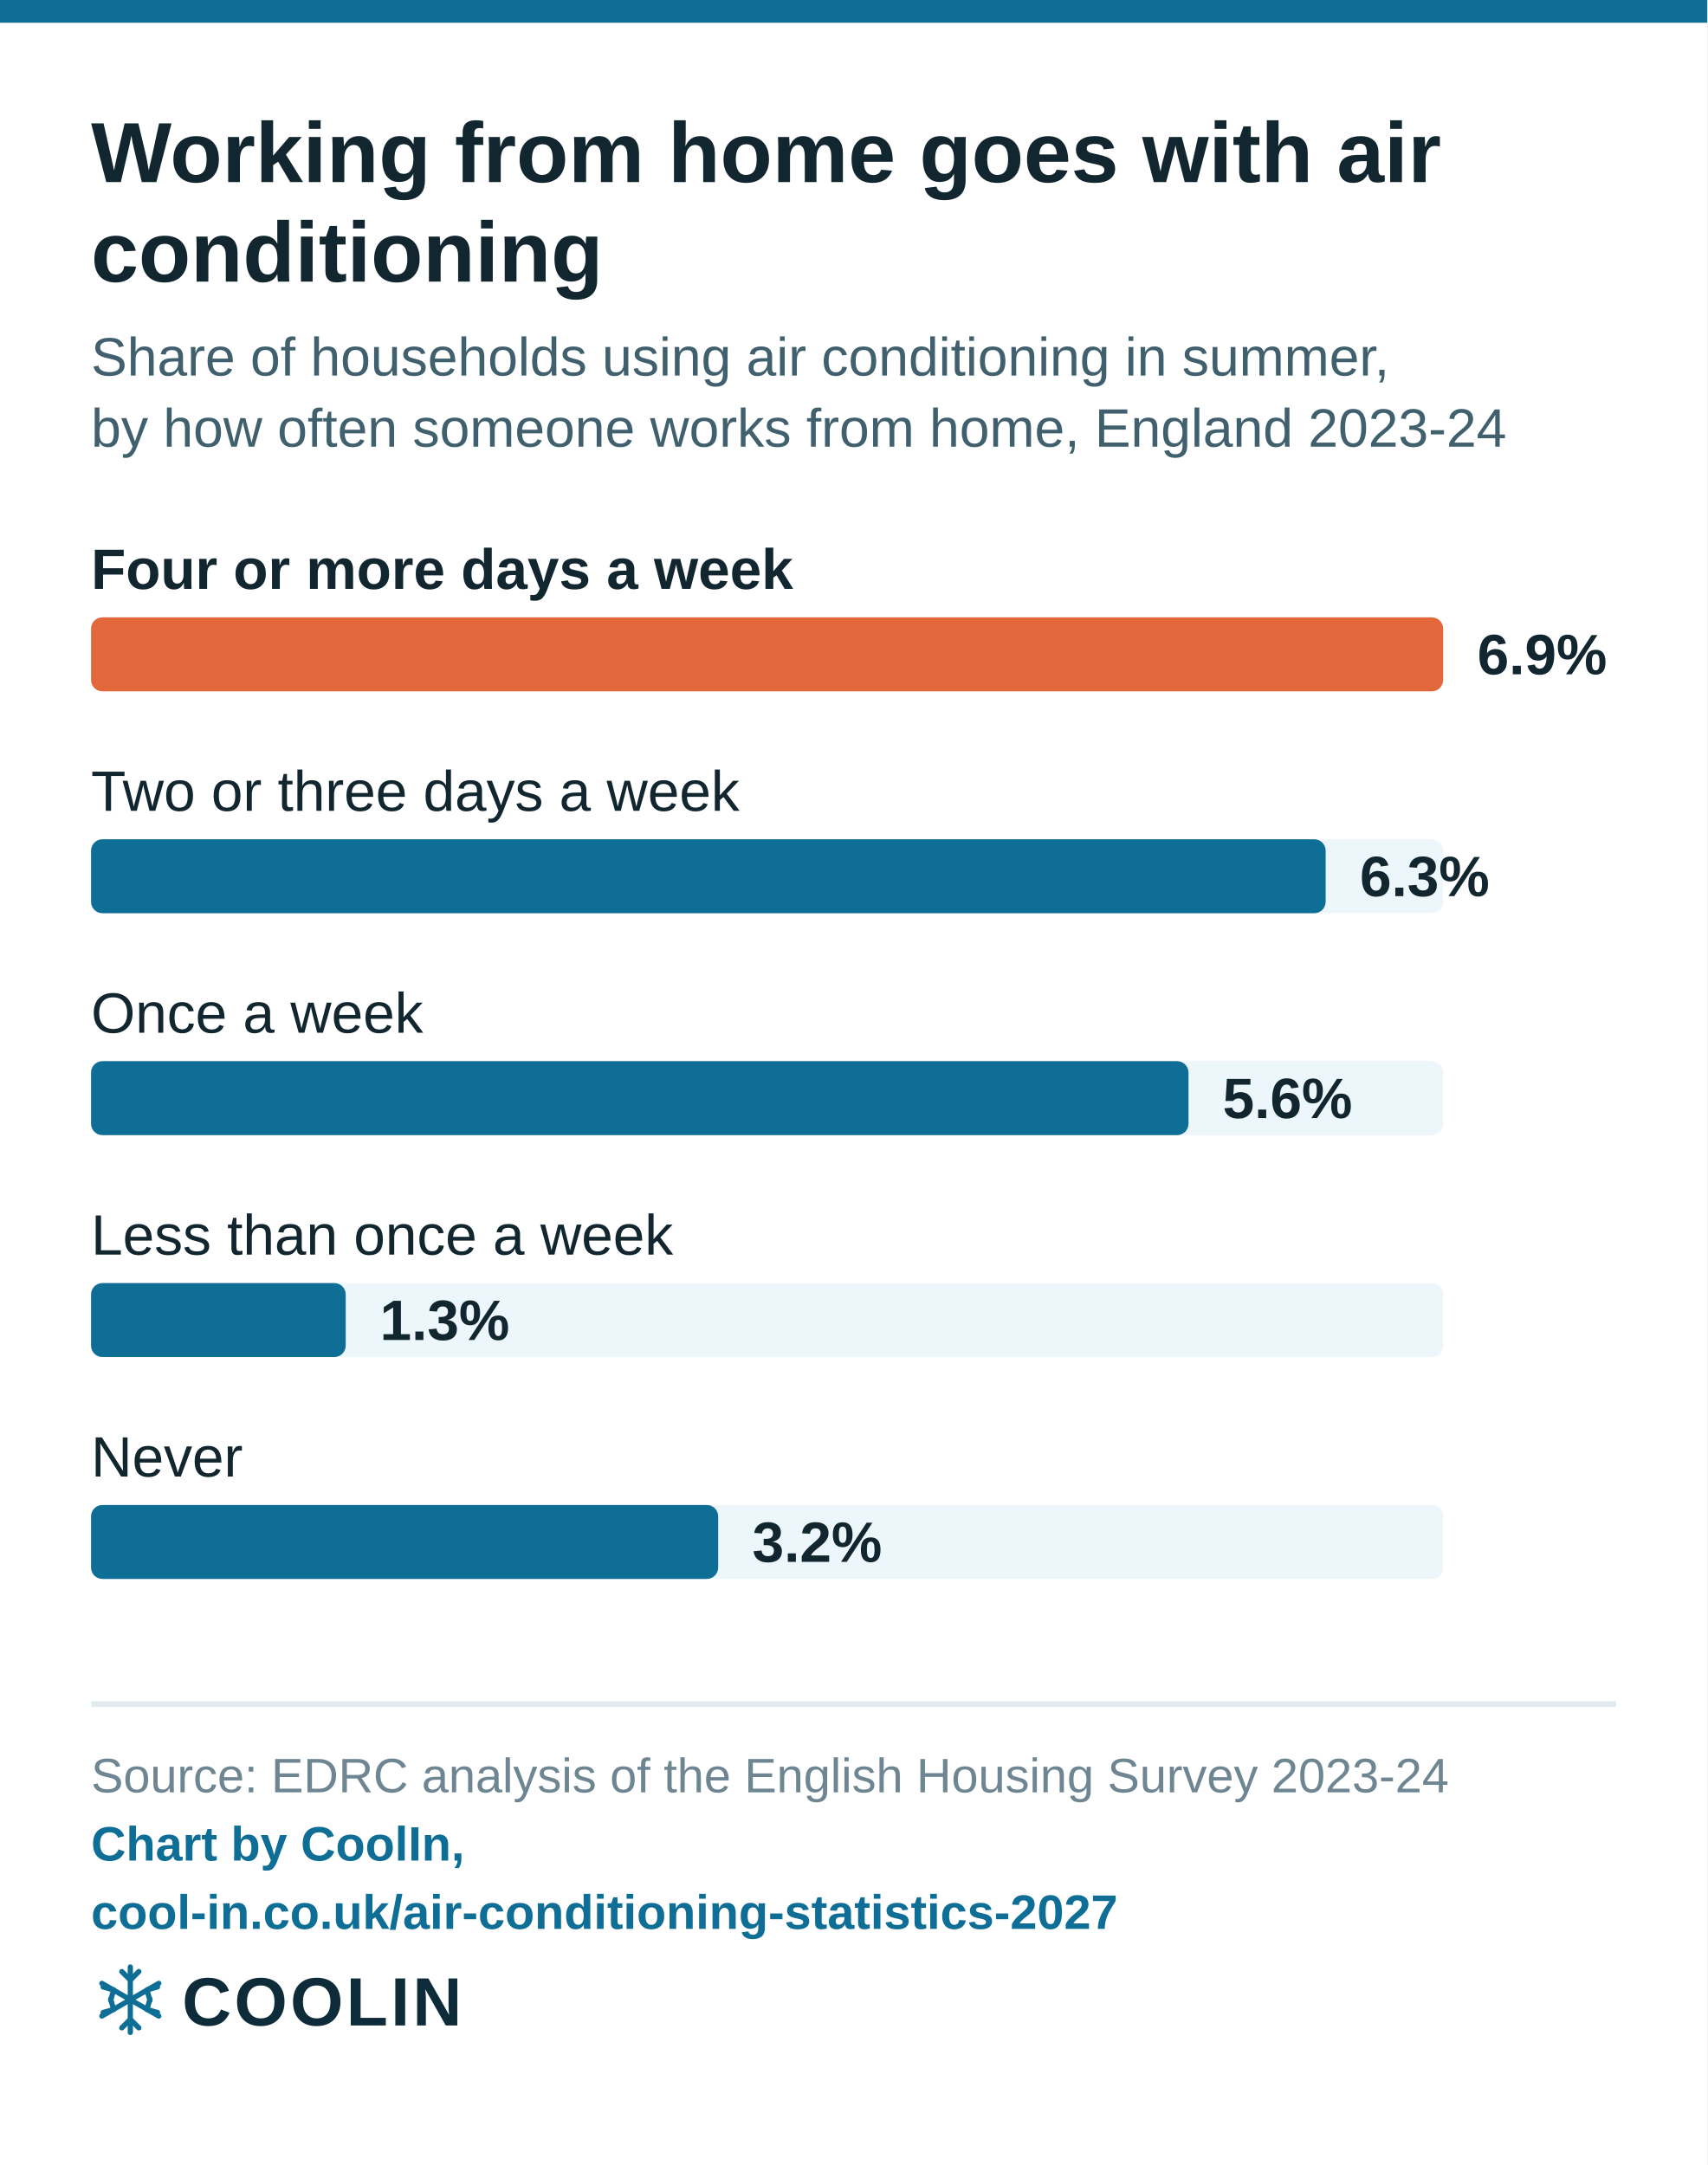
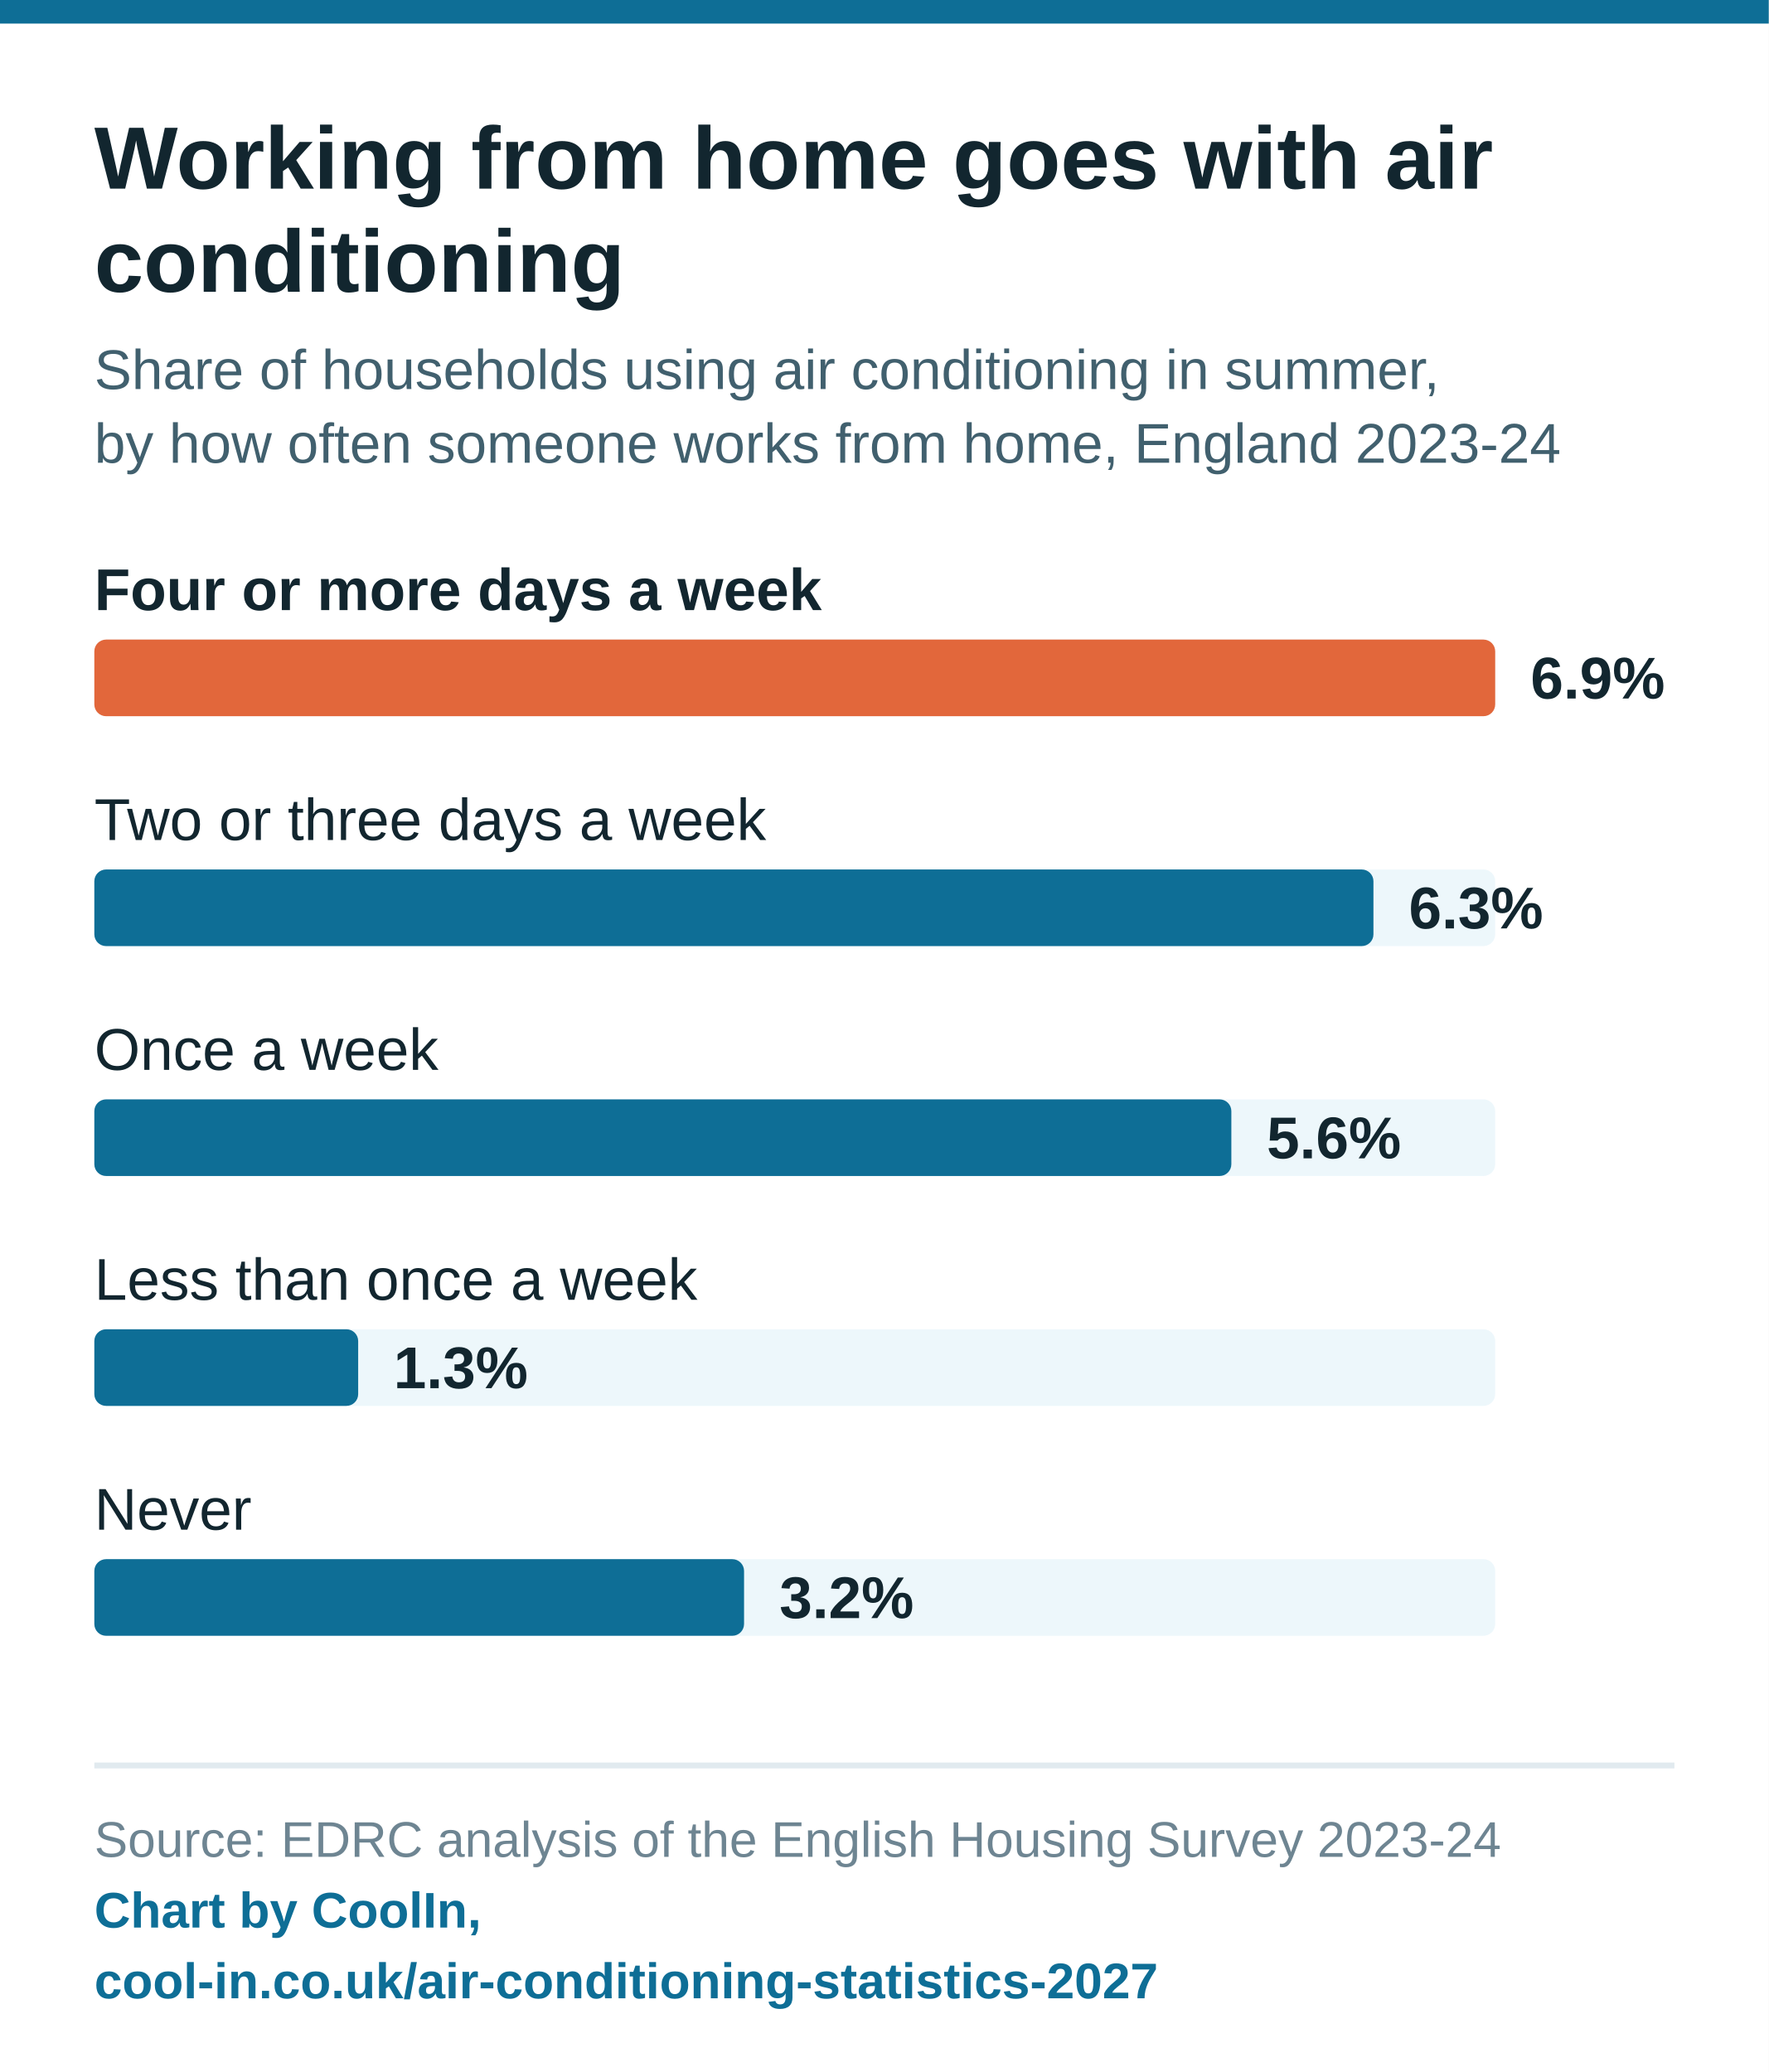
- <svg xmlns="http://www.w3.org/2000/svg" viewBox="0 0 600 761" width="600" height="761" font-family="Arial, Helvetica, sans-serif">
-   <rect width="600" height="761" fill="#FFFFFF" />
+ <svg xmlns="http://www.w3.org/2000/svg" viewBox="0 0 600 703" width="600" height="703" font-family="Arial, Helvetica, sans-serif">
+   <rect width="600" height="703" fill="#FFFFFF" />
  <rect width="600" height="8" fill="#0E6E96" />
  <text x="32" y="64" font-size="30" font-weight="700" fill="#12262F">Working from home goes with air</text>
  <text x="32" y="99" font-size="30" font-weight="700" fill="#12262F">conditioning</text>
  <text x="32" y="132" font-size="19" fill="#41606E">Share of households using air conditioning in summer,</text>
  <text x="32" y="157" font-size="19" fill="#41606E">by how often someone works from home, England 2023-24</text>
  <g transform="translate(0,187)">
    <defs>
      <pattern id="hatch" width="10" height="10" patternUnits="userSpaceOnUse" patternTransform="rotate(45)">
        <rect width="10" height="10" fill="#FBE7DC" />
        <line x1="0" y1="0" x2="0" y2="10" stroke="#E2673B" stroke-width="4" />
      </pattern>
    </defs>
    <text x="32" y="20" font-size="20" font-weight="700" fill="#12262F">Four or more days a week</text>
    <rect x="32" y="30" width="475.2" height="26" rx="4" fill="#D7EDF7" opacity=".45" />
    <rect x="32" y="30" width="475.2" height="26" rx="4" fill="#E2673B" />
    <text x="519.2" y="50" font-size="20" font-weight="700" fill="#12262F">6.9%</text>
    <text x="32" y="98" font-size="20" font-weight="400" fill="#12262F">Two or three days a week</text>
    <rect x="32" y="108" width="475.2" height="26" rx="4" fill="#D7EDF7" opacity=".45" />
    <rect x="32" y="108" width="433.9" height="26" rx="4" fill="#0E6E96" />
    <text x="477.9" y="128" font-size="20" font-weight="700" fill="#12262F">6.3%</text>
    <text x="32" y="176" font-size="20" font-weight="400" fill="#12262F">Once a week</text>
    <rect x="32" y="186" width="475.2" height="26" rx="4" fill="#D7EDF7" opacity=".45" />
    <rect x="32" y="186" width="385.7" height="26" rx="4" fill="#0E6E96" />
    <text x="429.7" y="206" font-size="20" font-weight="700" fill="#12262F">5.6%</text>
    <text x="32" y="254" font-size="20" font-weight="400" fill="#12262F">Less than once a week</text>
    <rect x="32" y="264" width="475.2" height="26" rx="4" fill="#D7EDF7" opacity=".45" />
    <rect x="32" y="264" width="89.5" height="26" rx="4" fill="#0E6E96" />
    <text x="133.5" y="284" font-size="20" font-weight="700" fill="#12262F">1.3%</text>
    <text x="32" y="332" font-size="20" font-weight="400" fill="#12262F">Never</text>
    <rect x="32" y="342" width="475.2" height="26" rx="4" fill="#D7EDF7" opacity=".45" />
    <rect x="32" y="342" width="220.4" height="26" rx="4" fill="#0E6E96" />
    <text x="264.4" y="362" font-size="20" font-weight="700" fill="#12262F">3.2%</text>
  </g>
  <line x1="32" y1="599" x2="568" y2="599" stroke="#E1EAEF" stroke-width="2" />
  <text x="32" y="630" font-size="17" fill="#6E8592">Source: EDRC analysis of the English Housing Survey 2023-24</text>
  <text x="32" y="654" font-size="17" font-weight="700" fill="#0E6E96">Chart by CoolIn,</text>
  <text x="32" y="678" font-size="17" font-weight="700" fill="#0E6E96">cool-in.co.uk/air-conditioning-statistics-2027</text>
-   <g transform="translate(32,689.1) scale(1.150)" fill="none" stroke="#0E6E96" stroke-width="1.6" stroke-linecap="round">
-     <path d="M12 2v20" />
-     <path d="M3.3 7 20.7 17" />
-     <path d="M20.7 7 3.3 17" />
-     <path d="M12 6 9.4 3.4M12 6l2.6-2.6M12 18l-2.6 2.6M12 18l2.6 2.6" />
-     <path d="m17.1 9 3.2-.9M17.1 9l.9 3.2M6.9 15l-3.2.9M6.9 15 6 11.8" />
-     <path d="m17.1 15 3.2.9M17.1 15l.9-3.2M6.9 9l-3.2-.9M6.9 9 6 12.2" />
-   </g>
-   <text x="64" y="711.95" font-size="24" font-weight="900" letter-spacing="1" fill="#0D2B38">COOLIN</text>
</svg>
